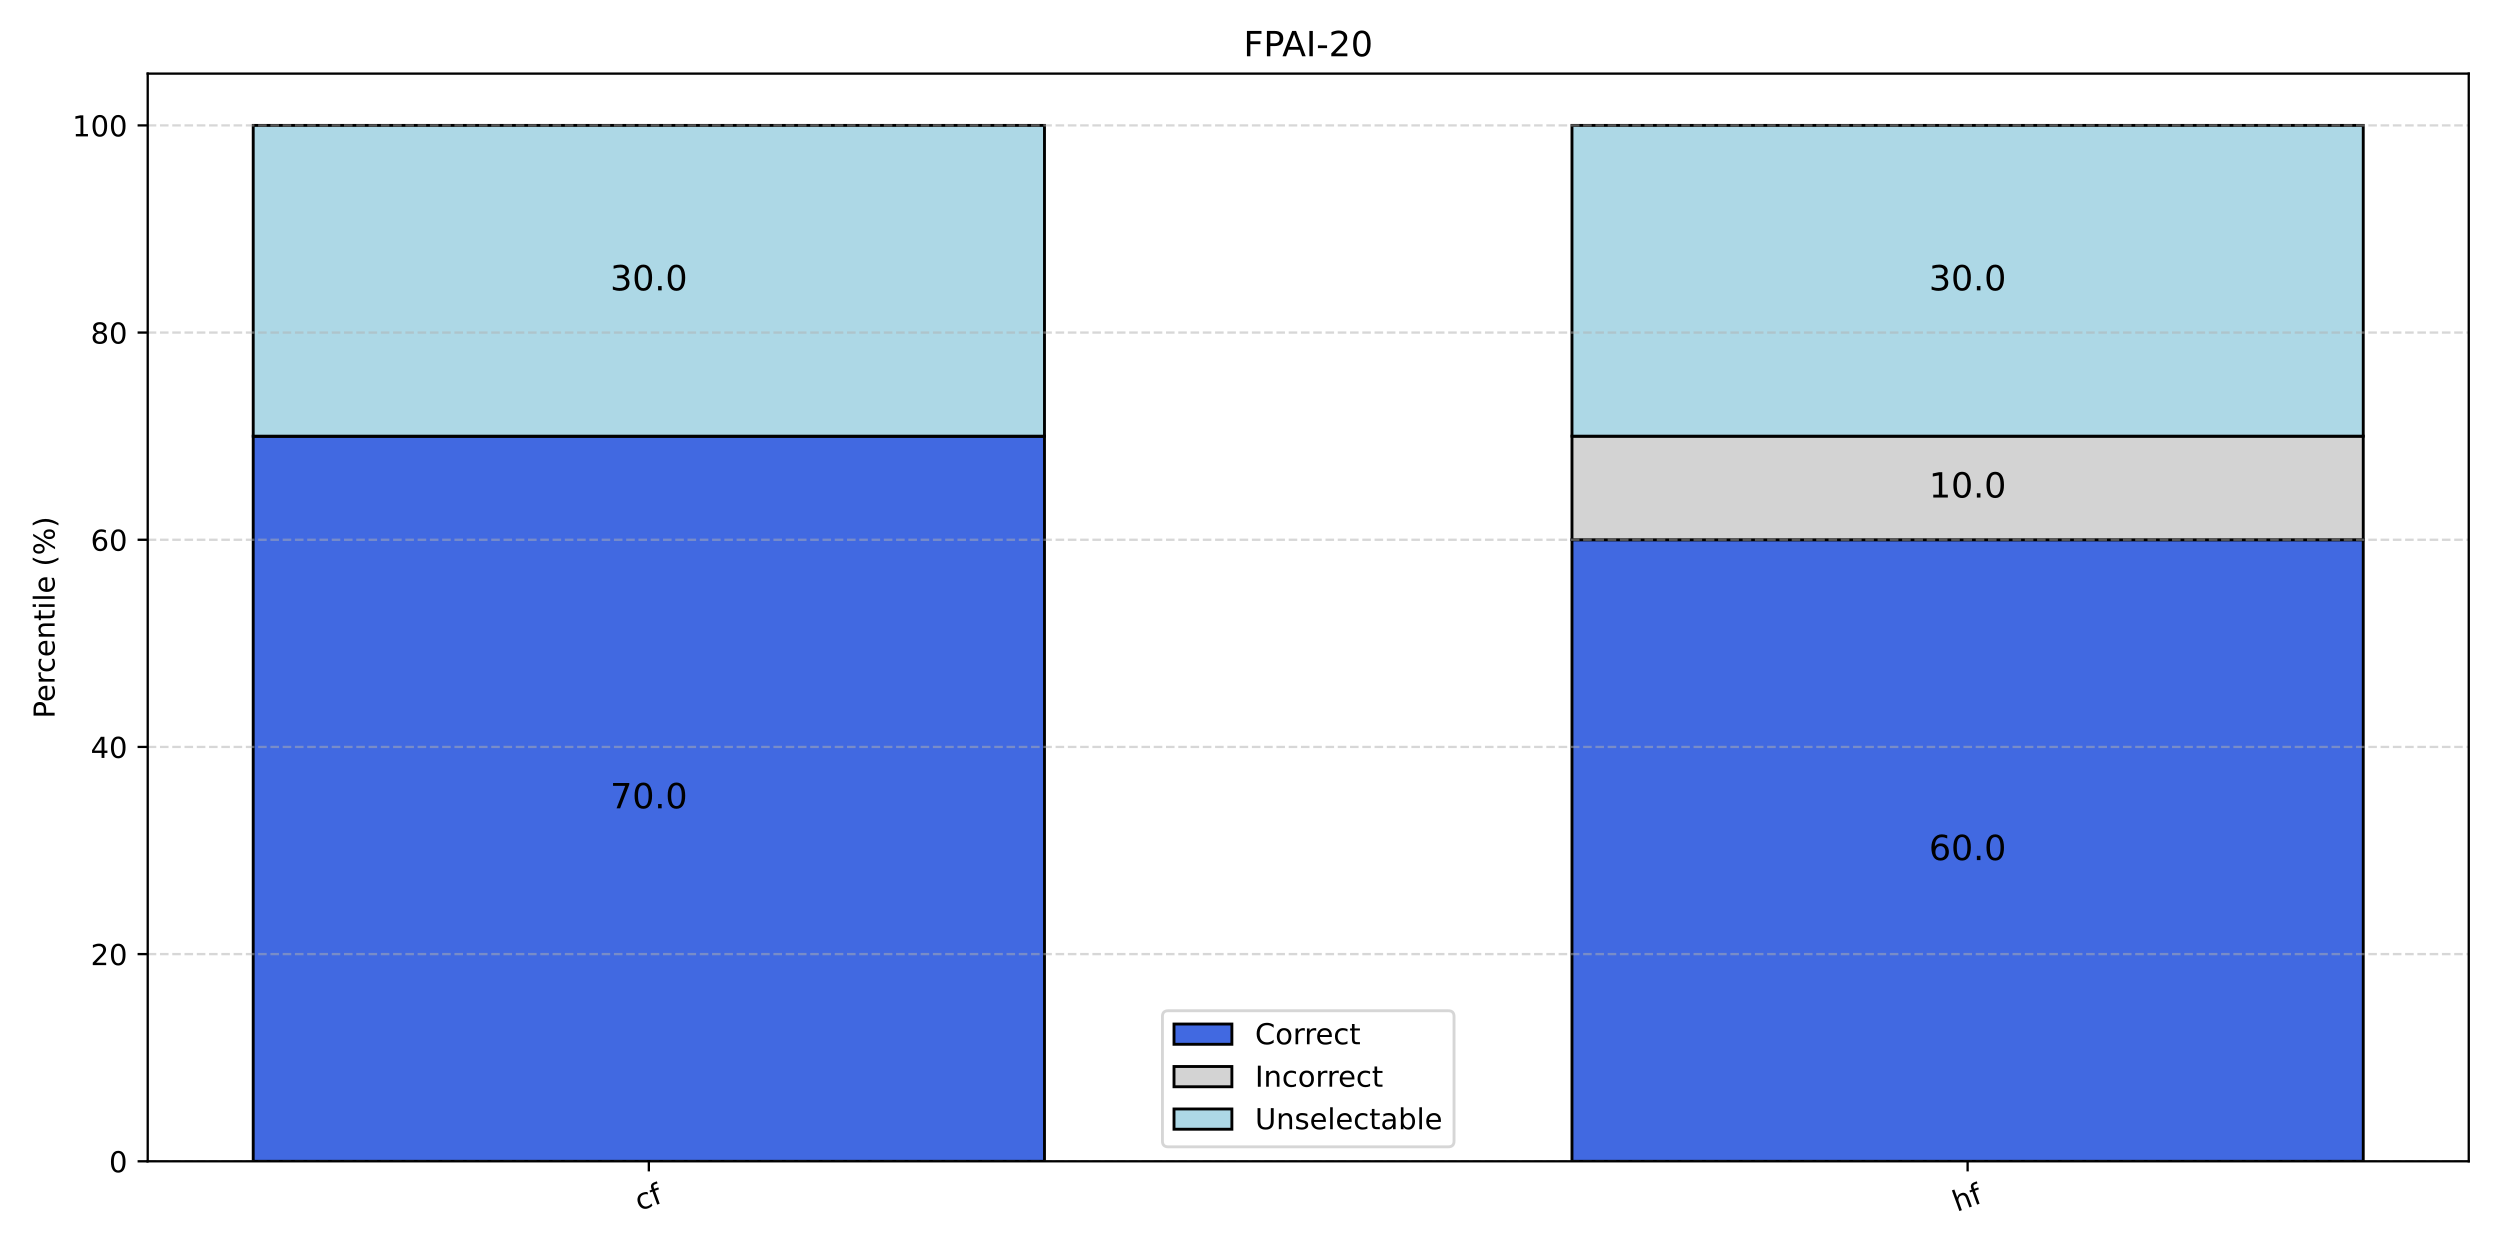
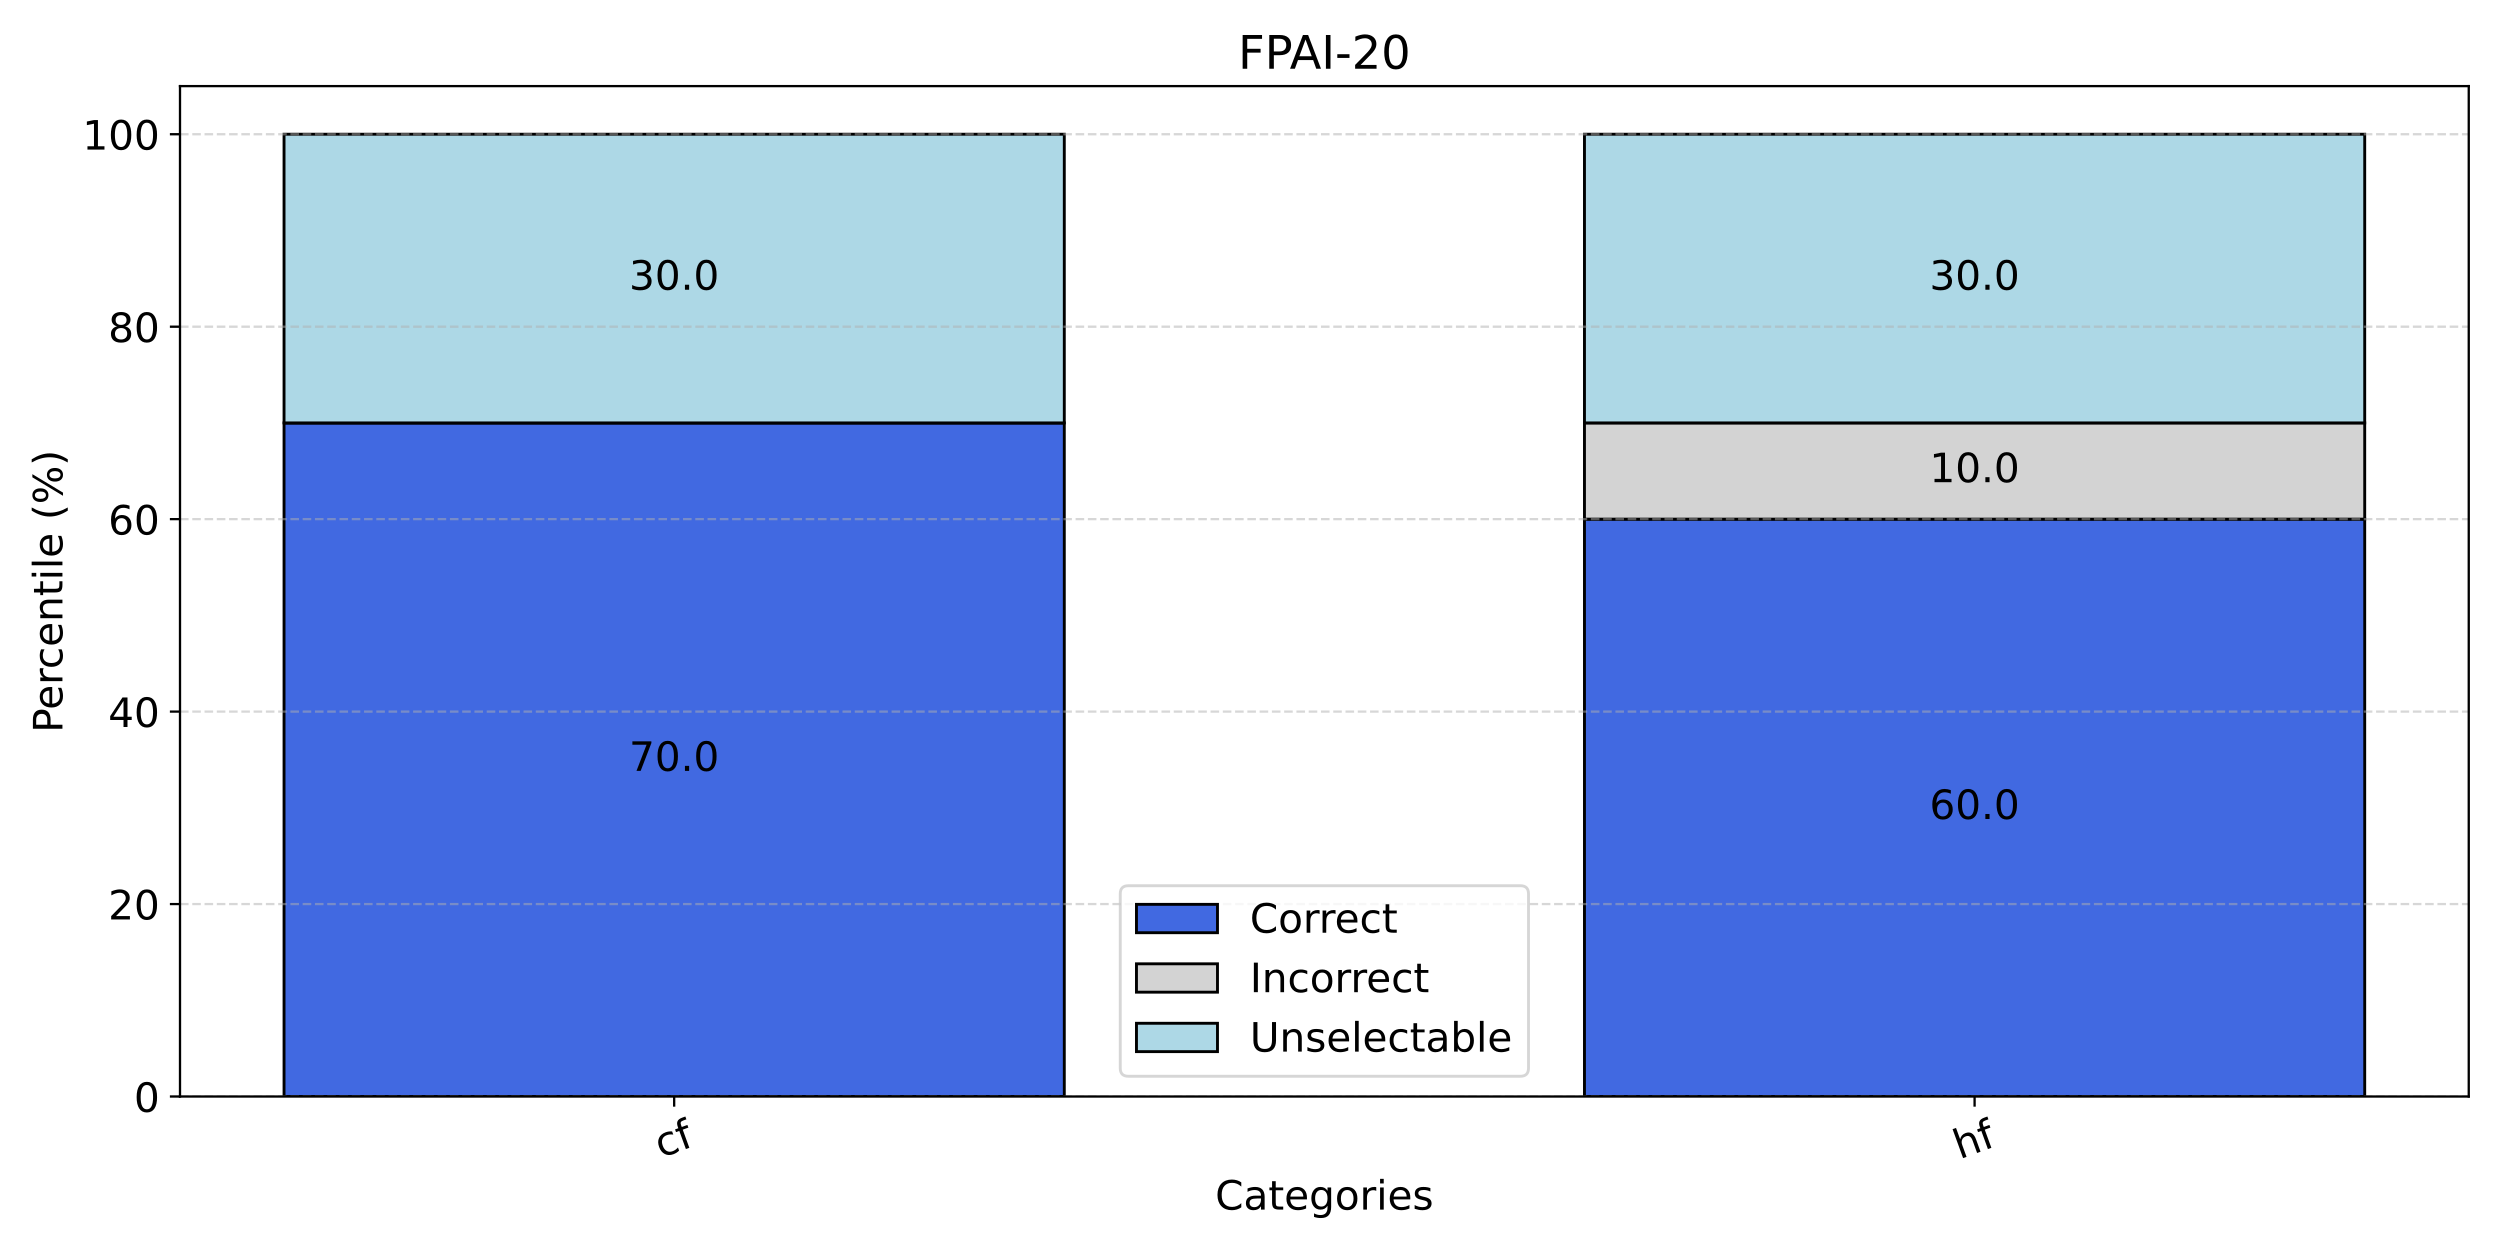
<svg xmlns="http://www.w3.org/2000/svg" xmlns:xlink="http://www.w3.org/1999/xlink" width="864pt" height="432pt" viewBox="0 0 864 432" version="1.1">
  <defs>
    <style type="text/css">*{stroke-linejoin: round; stroke-linecap: butt}</style>
  </defs>
  <g id="figure_1">
    <g id="patch_1">
      <path d="M 0 432  L 864 432  L 864 0  L 0 0  z " style="fill: #ffffff" />
    </g>
    <g id="axes_1">
      <g id="patch_2">
-         <path d="M 51.05 401.342  L 853.2 401.342  L 853.2 25.44  L 51.05 25.44  z " style="fill: #ffffff" />
+         <path d="M 62.21 378.955  L 853.2 378.955  L 853.2 29.76  L 62.21 29.76  z " style="fill: #ffffff" />
      </g>
      <g id="patch_3">
-         <path d="M 87.511 401.342  L 360.972 401.342  L 360.972 150.741  L 87.511 150.741  z " clip-path="url(#pf7f75f8220)" style="fill: #4169e1; stroke: #000000; stroke-linejoin: miter" />
+         <path d="M 98.164 378.955  L 367.82 378.955  L 367.82 146.158  L 98.164 146.158  z " clip-path="url(#p9f63728a60)" style="fill: #4169e1; stroke: #000000; stroke-linejoin: miter" />
      </g>
      <g id="patch_4">
-         <path d="M 543.278 401.342  L 816.739 401.342  L 816.739 186.541  L 543.278 186.541  z " clip-path="url(#pf7f75f8220)" style="fill: #4169e1; stroke: #000000; stroke-linejoin: miter" />
+         <path d="M 547.59 378.955  L 817.246 378.955  L 817.246 179.415  L 547.59 179.415  z " clip-path="url(#p9f63728a60)" style="fill: #4169e1; stroke: #000000; stroke-linejoin: miter" />
      </g>
      <g id="patch_5">
-         <path d="M 87.511 150.741  L 360.972 150.741  L 360.972 150.741  L 87.511 150.741  z " clip-path="url(#pf7f75f8220)" style="fill: #d3d3d3; stroke: #000000; stroke-linejoin: miter" />
+         <path d="M 98.164 146.158  L 367.82 146.158  L 367.82 146.158  L 98.164 146.158  z " clip-path="url(#p9f63728a60)" style="fill: #d3d3d3; stroke: #000000; stroke-linejoin: miter" />
      </g>
      <g id="patch_6">
-         <path d="M 543.278 186.541  L 816.739 186.541  L 816.739 150.741  L 543.278 150.741  z " clip-path="url(#pf7f75f8220)" style="fill: #d3d3d3; stroke: #000000; stroke-linejoin: miter" />
+         <path d="M 547.59 179.415  L 817.246 179.415  L 817.246 146.158  L 547.59 146.158  z " clip-path="url(#p9f63728a60)" style="fill: #d3d3d3; stroke: #000000; stroke-linejoin: miter" />
      </g>
      <g id="patch_7">
-         <path d="M 87.511 150.741  L 360.972 150.741  L 360.972 43.34  L 87.511 43.34  z " clip-path="url(#pf7f75f8220)" style="fill: #add8e6; stroke: #000000; stroke-linejoin: miter" />
+         <path d="M 98.164 146.158  L 367.82 146.158  L 367.82 46.388  L 98.164 46.388  z " clip-path="url(#p9f63728a60)" style="fill: #add8e6; stroke: #000000; stroke-linejoin: miter" />
      </g>
      <g id="patch_8">
-         <path d="M 543.278 150.741  L 816.739 150.741  L 816.739 43.34  L 543.278 43.34  z " clip-path="url(#pf7f75f8220)" style="fill: #add8e6; stroke: #000000; stroke-linejoin: miter" />
+         <path d="M 547.59 146.158  L 817.246 146.158  L 817.246 46.388  L 547.59 46.388  z " clip-path="url(#p9f63728a60)" style="fill: #add8e6; stroke: #000000; stroke-linejoin: miter" />
      </g>
      <g id="matplotlib.axis_1">
        <g id="xtick_1">
          <g id="line2d_1">
            <defs>
-               <path id="m6e8bbde193" d="M 0 0  L 0 3.5  " style="stroke: #000000; stroke-width: 0.8" />
-             </defs>
-             <g>
-               <use xlink:href="#m6e8bbde193" x="224.241" y="401.342" style="stroke: #000000; stroke-width: 0.8" />
+               <path id="m1f987c5217" d="M 0 0  L 0 3.5  " style="stroke: #000000; stroke-width: 0.8" />
+             </defs>
+             <g>
+               <use xlink:href="#m1f987c5217" x="232.992" y="378.955" style="stroke: #000000; stroke-width: 0.8" />
            </g>
          </g>
          <g id="text_1">
-             <g transform="translate(220.9478 418.5667) rotate(-20) scale(0.1 -0.1)">
+             <g transform="translate(228.3808 400.2701) rotate(-20) scale(0.14 -0.14)">
              <defs>
                <path id="DejaVuSans-63" d="M 3122 3366  L 3122 2828  Q 2878 2963 2633 3030  Q 2388 3097 2138 3097  Q 1578 3097 1268 2742  Q 959 2388 959 1747  Q 959 1106 1268 751  Q 1578 397 2138 397  Q 2388 397 2633 464  Q 2878 531 3122 666  L 3122 134  Q 2881 22 2623 -34  Q 2366 -91 2075 -91  Q 1284 -91 818 406  Q 353 903 353 1747  Q 353 2603 823 3093  Q 1294 3584 2113 3584  Q 2378 3584 2631 3529  Q 2884 3475 3122 3366  z " transform="scale(0.015625)" />
                <path id="DejaVuSans-66" d="M 2375 4863  L 2375 4384  L 1825 4384  Q 1516 4384 1395 4259  Q 1275 4134 1275 3809  L 1275 3500  L 2222 3500  L 2222 3053  L 1275 3053  L 1275 0  L 697 0  L 697 3053  L 147 3053  L 147 3500  L 697 3500  L 697 3744  Q 697 4328 969 4595  Q 1241 4863 1831 4863  L 2375 4863  z " transform="scale(0.015625)" />
              </defs>
              <use xlink:href="#DejaVuSans-63" />
              <use xlink:href="#DejaVuSans-66" transform="translate(54.98047 0)" />
            </g>
          </g>
        </g>
        <g id="xtick_2">
          <g id="line2d_2">
            <g>
-               <use xlink:href="#m6e8bbde193" x="680.009" y="401.342" style="stroke: #000000; stroke-width: 0.8" />
+               <use xlink:href="#m1f987c5217" x="682.418" y="378.955" style="stroke: #000000; stroke-width: 0.8" />
            </g>
          </g>
          <g id="text_2">
-             <g transform="translate(676.3206 418.8537) rotate(-20) scale(0.1 -0.1)">
+             <g transform="translate(677.255 400.6719) rotate(-20) scale(0.14 -0.14)">
              <defs>
                <path id="DejaVuSans-68" d="M 3513 2113  L 3513 0  L 2938 0  L 2938 2094  Q 2938 2591 2744 2837  Q 2550 3084 2163 3084  Q 1697 3084 1428 2787  Q 1159 2491 1159 1978  L 1159 0  L 581 0  L 581 4863  L 1159 4863  L 1159 2956  Q 1366 3272 1645 3428  Q 1925 3584 2291 3584  Q 2894 3584 3203 3211  Q 3513 2838 3513 2113  z " transform="scale(0.015625)" />
              </defs>
              <use xlink:href="#DejaVuSans-68" />
              <use xlink:href="#DejaVuSans-66" transform="translate(63.37891 0)" />
            </g>
+           </g>
+         </g>
+         <g id="text_3">
+           <g transform="translate(419.9728 418.0456) scale(0.14 -0.14)">
+             <defs>
+               <path id="DejaVuSans-43" d="M 4122 4306  L 4122 3641  Q 3803 3938 3442 4084  Q 3081 4231 2675 4231  Q 1875 4231 1450 3742  Q 1025 3253 1025 2328  Q 1025 1406 1450 917  Q 1875 428 2675 428  Q 3081 428 3442 575  Q 3803 722 4122 1019  L 4122 359  Q 3791 134 3420 21  Q 3050 -91 2638 -91  Q 1578 -91 968 557  Q 359 1206 359 2328  Q 359 3453 968 4101  Q 1578 4750 2638 4750  Q 3056 4750 3426 4639  Q 3797 4528 4122 4306  z " transform="scale(0.015625)" />
+               <path id="DejaVuSans-61" d="M 2194 1759  Q 1497 1759 1228 1600  Q 959 1441 959 1056  Q 959 750 1161 570  Q 1363 391 1709 391  Q 2188 391 2477 730  Q 2766 1069 2766 1631  L 2766 1759  L 2194 1759  z M 3341 1997  L 3341 0  L 2766 0  L 2766 531  Q 2569 213 2275 61  Q 1981 -91 1556 -91  Q 1019 -91 701 211  Q 384 513 384 1019  Q 384 1609 779 1909  Q 1175 2209 1959 2209  L 2766 2209  L 2766 2266  Q 2766 2663 2505 2880  Q 2244 3097 1772 3097  Q 1472 3097 1187 3025  Q 903 2953 641 2809  L 641 3341  Q 956 3463 1253 3523  Q 1550 3584 1831 3584  Q 2591 3584 2966 3190  Q 3341 2797 3341 1997  z " transform="scale(0.015625)" />
+               <path id="DejaVuSans-74" d="M 1172 4494  L 1172 3500  L 2356 3500  L 2356 3053  L 1172 3053  L 1172 1153  Q 1172 725 1289 603  Q 1406 481 1766 481  L 2356 481  L 2356 0  L 1766 0  Q 1100 0 847 248  Q 594 497 594 1153  L 594 3053  L 172 3053  L 172 3500  L 594 3500  L 594 4494  L 1172 4494  z " transform="scale(0.015625)" />
+               <path id="DejaVuSans-65" d="M 3597 1894  L 3597 1613  L 953 1613  Q 991 1019 1311 708  Q 1631 397 2203 397  Q 2534 397 2845 478  Q 3156 559 3463 722  L 3463 178  Q 3153 47 2828 -22  Q 2503 -91 2169 -91  Q 1331 -91 842 396  Q 353 884 353 1716  Q 353 2575 817 3079  Q 1281 3584 2069 3584  Q 2775 3584 3186 3129  Q 3597 2675 3597 1894  z M 3022 2063  Q 3016 2534 2758 2815  Q 2500 3097 2075 3097  Q 1594 3097 1305 2825  Q 1016 2553 972 2059  L 3022 2063  z " transform="scale(0.015625)" />
+               <path id="DejaVuSans-67" d="M 2906 1791  Q 2906 2416 2648 2759  Q 2391 3103 1925 3103  Q 1463 3103 1205 2759  Q 947 2416 947 1791  Q 947 1169 1205 825  Q 1463 481 1925 481  Q 2391 481 2648 825  Q 2906 1169 2906 1791  z M 3481 434  Q 3481 -459 3084 -895  Q 2688 -1331 1869 -1331  Q 1566 -1331 1297 -1286  Q 1028 -1241 775 -1147  L 775 -588  Q 1028 -725 1275 -790  Q 1522 -856 1778 -856  Q 2344 -856 2625 -561  Q 2906 -266 2906 331  L 2906 616  Q 2728 306 2450 153  Q 2172 0 1784 0  Q 1141 0 747 490  Q 353 981 353 1791  Q 353 2603 747 3093  Q 1141 3584 1784 3584  Q 2172 3584 2450 3431  Q 2728 3278 2906 2969  L 2906 3500  L 3481 3500  L 3481 434  z " transform="scale(0.015625)" />
+               <path id="DejaVuSans-6f" d="M 1959 3097  Q 1497 3097 1228 2736  Q 959 2375 959 1747  Q 959 1119 1226 758  Q 1494 397 1959 397  Q 2419 397 2687 759  Q 2956 1122 2956 1747  Q 2956 2369 2687 2733  Q 2419 3097 1959 3097  z M 1959 3584  Q 2709 3584 3137 3096  Q 3566 2609 3566 1747  Q 3566 888 3137 398  Q 2709 -91 1959 -91  Q 1206 -91 779 398  Q 353 888 353 1747  Q 353 2609 779 3096  Q 1206 3584 1959 3584  z " transform="scale(0.015625)" />
+               <path id="DejaVuSans-72" d="M 2631 2963  Q 2534 3019 2420 3045  Q 2306 3072 2169 3072  Q 1681 3072 1420 2755  Q 1159 2438 1159 1844  L 1159 0  L 581 0  L 581 3500  L 1159 3500  L 1159 2956  Q 1341 3275 1631 3429  Q 1922 3584 2338 3584  Q 2397 3584 2469 3576  Q 2541 3569 2628 3553  L 2631 2963  z " transform="scale(0.015625)" />
+               <path id="DejaVuSans-69" d="M 603 3500  L 1178 3500  L 1178 0  L 603 0  L 603 3500  z M 603 4863  L 1178 4863  L 1178 4134  L 603 4134  L 603 4863  z " transform="scale(0.015625)" />
+               <path id="DejaVuSans-73" d="M 2834 3397  L 2834 2853  Q 2591 2978 2328 3040  Q 2066 3103 1784 3103  Q 1356 3103 1142 2972  Q 928 2841 928 2578  Q 928 2378 1081 2264  Q 1234 2150 1697 2047  L 1894 2003  Q 2506 1872 2764 1633  Q 3022 1394 3022 966  Q 3022 478 2636 193  Q 2250 -91 1575 -91  Q 1294 -91 989 -36  Q 684 19 347 128  L 347 722  Q 666 556 975 473  Q 1284 391 1588 391  Q 1994 391 2212 530  Q 2431 669 2431 922  Q 2431 1156 2273 1281  Q 2116 1406 1581 1522  L 1381 1569  Q 847 1681 609 1914  Q 372 2147 372 2553  Q 372 3047 722 3315  Q 1072 3584 1716 3584  Q 2034 3584 2315 3537  Q 2597 3491 2834 3397  z " transform="scale(0.015625)" />
+             </defs>
+             <use xlink:href="#DejaVuSans-43" />
+             <use xlink:href="#DejaVuSans-61" transform="translate(69.82422 0)" />
+             <use xlink:href="#DejaVuSans-74" transform="translate(131.1035 0)" />
+             <use xlink:href="#DejaVuSans-65" transform="translate(170.3125 0)" />
+             <use xlink:href="#DejaVuSans-67" transform="translate(231.8359 0)" />
+             <use xlink:href="#DejaVuSans-6f" transform="translate(295.3125 0)" />
+             <use xlink:href="#DejaVuSans-72" transform="translate(356.4941 0)" />
+             <use xlink:href="#DejaVuSans-69" transform="translate(397.6074 0)" />
+             <use xlink:href="#DejaVuSans-65" transform="translate(425.3906 0)" />
+             <use xlink:href="#DejaVuSans-73" transform="translate(486.9141 0)" />
          </g>
        </g>
      </g>
      <g id="matplotlib.axis_2">
        <g id="ytick_1">
          <g id="line2d_3">
-             <path d="M 51.05 401.342  L 853.2 401.342  " clip-path="url(#pf7f75f8220)" style="fill: none; stroke-dasharray: 2.96,1.28; stroke-dashoffset: 0; stroke: #b0b0b0; stroke-opacity: 0.5; stroke-width: 0.8" />
+             <path d="M 62.21 378.955  L 853.2 378.955  " clip-path="url(#p9f63728a60)" style="fill: none; stroke-dasharray: 2.96,1.28; stroke-dashoffset: 0; stroke: #b0b0b0; stroke-opacity: 0.5; stroke-width: 0.8" />
          </g>
          <g id="line2d_4">
            <defs>
-               <path id="m478aec2303" d="M 0 0  L -3.5 0  " style="stroke: #000000; stroke-width: 0.8" />
-             </defs>
-             <g>
-               <use xlink:href="#m478aec2303" x="51.05" y="401.342" style="stroke: #000000; stroke-width: 0.8" />
-             </g>
-           </g>
-           <g id="text_3">
-             <g transform="translate(37.6875 405.1411) scale(0.1 -0.1)">
+               <path id="m80079092e8" d="M 0 0  L -3.5 0  " style="stroke: #000000; stroke-width: 0.8" />
+             </defs>
+             <g>
+               <use xlink:href="#m80079092e8" x="62.21" y="378.955" style="stroke: #000000; stroke-width: 0.8" />
+             </g>
+           </g>
+           <g id="text_4">
+             <g transform="translate(46.3025 384.2743) scale(0.14 -0.14)">
              <defs>
                <path id="DejaVuSans-30" d="M 2034 4250  Q 1547 4250 1301 3770  Q 1056 3291 1056 2328  Q 1056 1369 1301 889  Q 1547 409 2034 409  Q 2525 409 2770 889  Q 3016 1369 3016 2328  Q 3016 3291 2770 3770  Q 2525 4250 2034 4250  z M 2034 4750  Q 2819 4750 3233 4129  Q 3647 3509 3647 2328  Q 3647 1150 3233 529  Q 2819 -91 2034 -91  Q 1250 -91 836 529  Q 422 1150 422 2328  Q 422 3509 836 4129  Q 1250 4750 2034 4750  z " transform="scale(0.015625)" />
              </defs>
              <use xlink:href="#DejaVuSans-30" />
            </g>
          </g>
        </g>
        <g id="ytick_2">
          <g id="line2d_5">
-             <path d="M 51.05 329.742  L 853.2 329.742  " clip-path="url(#pf7f75f8220)" style="fill: none; stroke-dasharray: 2.96,1.28; stroke-dashoffset: 0; stroke: #b0b0b0; stroke-opacity: 0.5; stroke-width: 0.8" />
+             <path d="M 62.21 312.442  L 853.2 312.442  " clip-path="url(#p9f63728a60)" style="fill: none; stroke-dasharray: 2.96,1.28; stroke-dashoffset: 0; stroke: #b0b0b0; stroke-opacity: 0.5; stroke-width: 0.8" />
          </g>
          <g id="line2d_6">
            <g>
-               <use xlink:href="#m478aec2303" x="51.05" y="329.742" style="stroke: #000000; stroke-width: 0.8" />
-             </g>
-           </g>
-           <g id="text_4">
-             <g transform="translate(31.325 333.5408) scale(0.1 -0.1)">
+               <use xlink:href="#m80079092e8" x="62.21" y="312.442" style="stroke: #000000; stroke-width: 0.8" />
+             </g>
+           </g>
+           <g id="text_5">
+             <g transform="translate(37.395 317.7609) scale(0.14 -0.14)">
              <defs>
                <path id="DejaVuSans-32" d="M 1228 531  L 3431 531  L 3431 0  L 469 0  L 469 531  Q 828 903 1448 1529  Q 2069 2156 2228 2338  Q 2531 2678 2651 2914  Q 2772 3150 2772 3378  Q 2772 3750 2511 3984  Q 2250 4219 1831 4219  Q 1534 4219 1204 4116  Q 875 4013 500 3803  L 500 4441  Q 881 4594 1212 4672  Q 1544 4750 1819 4750  Q 2544 4750 2975 4387  Q 3406 4025 3406 3419  Q 3406 3131 3298 2873  Q 3191 2616 2906 2266  Q 2828 2175 2409 1742  Q 1991 1309 1228 531  z " transform="scale(0.015625)" />
              </defs>
              <use xlink:href="#DejaVuSans-32" />
              <use xlink:href="#DejaVuSans-30" transform="translate(63.62305 0)" />
            </g>
          </g>
        </g>
        <g id="ytick_3">
          <g id="line2d_7">
-             <path d="M 51.05 258.141  L 853.2 258.141  " clip-path="url(#pf7f75f8220)" style="fill: none; stroke-dasharray: 2.96,1.28; stroke-dashoffset: 0; stroke: #b0b0b0; stroke-opacity: 0.5; stroke-width: 0.8" />
+             <path d="M 62.21 245.929  L 853.2 245.929  " clip-path="url(#p9f63728a60)" style="fill: none; stroke-dasharray: 2.96,1.28; stroke-dashoffset: 0; stroke: #b0b0b0; stroke-opacity: 0.5; stroke-width: 0.8" />
          </g>
          <g id="line2d_8">
            <g>
-               <use xlink:href="#m478aec2303" x="51.05" y="258.141" style="stroke: #000000; stroke-width: 0.8" />
-             </g>
-           </g>
-           <g id="text_5">
-             <g transform="translate(31.325 261.9404) scale(0.1 -0.1)">
+               <use xlink:href="#m80079092e8" x="62.21" y="245.929" style="stroke: #000000; stroke-width: 0.8" />
+             </g>
+           </g>
+           <g id="text_6">
+             <g transform="translate(37.395 251.2475) scale(0.14 -0.14)">
              <defs>
                <path id="DejaVuSans-34" d="M 2419 4116  L 825 1625  L 2419 1625  L 2419 4116  z M 2253 4666  L 3047 4666  L 3047 1625  L 3713 1625  L 3713 1100  L 3047 1100  L 3047 0  L 2419 0  L 2419 1100  L 313 1100  L 313 1709  L 2253 4666  z " transform="scale(0.015625)" />
              </defs>
              <use xlink:href="#DejaVuSans-34" />
              <use xlink:href="#DejaVuSans-30" transform="translate(63.62305 0)" />
            </g>
          </g>
        </g>
        <g id="ytick_4">
          <g id="line2d_9">
-             <path d="M 51.05 186.541  L 853.2 186.541  " clip-path="url(#pf7f75f8220)" style="fill: none; stroke-dasharray: 2.96,1.28; stroke-dashoffset: 0; stroke: #b0b0b0; stroke-opacity: 0.5; stroke-width: 0.8" />
+             <path d="M 62.21 179.415  L 853.2 179.415  " clip-path="url(#p9f63728a60)" style="fill: none; stroke-dasharray: 2.96,1.28; stroke-dashoffset: 0; stroke: #b0b0b0; stroke-opacity: 0.5; stroke-width: 0.8" />
          </g>
          <g id="line2d_10">
            <g>
-               <use xlink:href="#m478aec2303" x="51.05" y="186.541" style="stroke: #000000; stroke-width: 0.8" />
-             </g>
-           </g>
-           <g id="text_6">
-             <g transform="translate(31.325 190.34) scale(0.1 -0.1)">
+               <use xlink:href="#m80079092e8" x="62.21" y="179.415" style="stroke: #000000; stroke-width: 0.8" />
+             </g>
+           </g>
+           <g id="text_7">
+             <g transform="translate(37.395 184.7341) scale(0.14 -0.14)">
              <defs>
                <path id="DejaVuSans-36" d="M 2113 2584  Q 1688 2584 1439 2293  Q 1191 2003 1191 1497  Q 1191 994 1439 701  Q 1688 409 2113 409  Q 2538 409 2786 701  Q 3034 994 3034 1497  Q 3034 2003 2786 2293  Q 2538 2584 2113 2584  z M 3366 4563  L 3366 3988  Q 3128 4100 2886 4159  Q 2644 4219 2406 4219  Q 1781 4219 1451 3797  Q 1122 3375 1075 2522  Q 1259 2794 1537 2939  Q 1816 3084 2150 3084  Q 2853 3084 3261 2657  Q 3669 2231 3669 1497  Q 3669 778 3244 343  Q 2819 -91 2113 -91  Q 1303 -91 875 529  Q 447 1150 447 2328  Q 447 3434 972 4092  Q 1497 4750 2381 4750  Q 2619 4750 2861 4703  Q 3103 4656 3366 4563  z " transform="scale(0.015625)" />
              </defs>
              <use xlink:href="#DejaVuSans-36" />
              <use xlink:href="#DejaVuSans-30" transform="translate(63.62305 0)" />
            </g>
          </g>
        </g>
        <g id="ytick_5">
          <g id="line2d_11">
-             <path d="M 51.05 114.94  L 853.2 114.94  " clip-path="url(#pf7f75f8220)" style="fill: none; stroke-dasharray: 2.96,1.28; stroke-dashoffset: 0; stroke: #b0b0b0; stroke-opacity: 0.5; stroke-width: 0.8" />
+             <path d="M 62.21 112.902  L 853.2 112.902  " clip-path="url(#p9f63728a60)" style="fill: none; stroke-dasharray: 2.96,1.28; stroke-dashoffset: 0; stroke: #b0b0b0; stroke-opacity: 0.5; stroke-width: 0.8" />
          </g>
          <g id="line2d_12">
            <g>
-               <use xlink:href="#m478aec2303" x="51.05" y="114.94" style="stroke: #000000; stroke-width: 0.8" />
-             </g>
-           </g>
-           <g id="text_7">
-             <g transform="translate(31.325 118.7397) scale(0.1 -0.1)">
+               <use xlink:href="#m80079092e8" x="62.21" y="112.902" style="stroke: #000000; stroke-width: 0.8" />
+             </g>
+           </g>
+           <g id="text_8">
+             <g transform="translate(37.395 118.2207) scale(0.14 -0.14)">
              <defs>
                <path id="DejaVuSans-38" d="M 2034 2216  Q 1584 2216 1326 1975  Q 1069 1734 1069 1313  Q 1069 891 1326 650  Q 1584 409 2034 409  Q 2484 409 2743 651  Q 3003 894 3003 1313  Q 3003 1734 2745 1975  Q 2488 2216 2034 2216  z M 1403 2484  Q 997 2584 770 2862  Q 544 3141 544 3541  Q 544 4100 942 4425  Q 1341 4750 2034 4750  Q 2731 4750 3128 4425  Q 3525 4100 3525 3541  Q 3525 3141 3298 2862  Q 3072 2584 2669 2484  Q 3125 2378 3379 2068  Q 3634 1759 3634 1313  Q 3634 634 3220 271  Q 2806 -91 2034 -91  Q 1263 -91 848 271  Q 434 634 434 1313  Q 434 1759 690 2068  Q 947 2378 1403 2484  z M 1172 3481  Q 1172 3119 1398 2916  Q 1625 2713 2034 2713  Q 2441 2713 2670 2916  Q 2900 3119 2900 3481  Q 2900 3844 2670 4047  Q 2441 4250 2034 4250  Q 1625 4250 1398 4047  Q 1172 3844 1172 3481  z " transform="scale(0.015625)" />
              </defs>
              <use xlink:href="#DejaVuSans-38" />
              <use xlink:href="#DejaVuSans-30" transform="translate(63.62305 0)" />
            </g>
          </g>
        </g>
        <g id="ytick_6">
          <g id="line2d_13">
-             <path d="M 51.05 43.34  L 853.2 43.34  " clip-path="url(#pf7f75f8220)" style="fill: none; stroke-dasharray: 2.96,1.28; stroke-dashoffset: 0; stroke: #b0b0b0; stroke-opacity: 0.5; stroke-width: 0.8" />
+             <path d="M 62.21 46.388  L 853.2 46.388  " clip-path="url(#p9f63728a60)" style="fill: none; stroke-dasharray: 2.96,1.28; stroke-dashoffset: 0; stroke: #b0b0b0; stroke-opacity: 0.5; stroke-width: 0.8" />
          </g>
          <g id="line2d_14">
            <g>
-               <use xlink:href="#m478aec2303" x="51.05" y="43.34" style="stroke: #000000; stroke-width: 0.8" />
-             </g>
-           </g>
-           <g id="text_8">
-             <g transform="translate(24.9625 47.13931) scale(0.1 -0.1)">
+               <use xlink:href="#m80079092e8" x="62.21" y="46.388" style="stroke: #000000; stroke-width: 0.8" />
+             </g>
+           </g>
+           <g id="text_9">
+             <g transform="translate(28.4875 51.70726) scale(0.14 -0.14)">
              <defs>
                <path id="DejaVuSans-31" d="M 794 531  L 1825 531  L 1825 4091  L 703 3866  L 703 4441  L 1819 4666  L 2450 4666  L 2450 531  L 3481 531  L 3481 0  L 794 0  L 794 531  z " transform="scale(0.015625)" />
              </defs>
              <use xlink:href="#DejaVuSans-31" />
              <use xlink:href="#DejaVuSans-30" transform="translate(63.62305 0)" />
              <use xlink:href="#DejaVuSans-30" transform="translate(127.2461 0)" />
            </g>
          </g>
        </g>
-         <g id="text_9">
-           <g transform="translate(18.88281 248.2949) rotate(-90) scale(0.1 -0.1)">
+         <g id="text_10">
+           <g transform="translate(21.57594 253.2232) rotate(-90) scale(0.14 -0.14)">
            <defs>
              <path id="DejaVuSans-50" d="M 1259 4147  L 1259 2394  L 2053 2394  Q 2494 2394 2734 2622  Q 2975 2850 2975 3272  Q 2975 3691 2734 3919  Q 2494 4147 2053 4147  L 1259 4147  z M 628 4666  L 2053 4666  Q 2838 4666 3239 4311  Q 3641 3956 3641 3272  Q 3641 2581 3239 2228  Q 2838 1875 2053 1875  L 1259 1875  L 1259 0  L 628 0  L 628 4666  z " transform="scale(0.015625)" />
-               <path id="DejaVuSans-65" d="M 3597 1894  L 3597 1613  L 953 1613  Q 991 1019 1311 708  Q 1631 397 2203 397  Q 2534 397 2845 478  Q 3156 559 3463 722  L 3463 178  Q 3153 47 2828 -22  Q 2503 -91 2169 -91  Q 1331 -91 842 396  Q 353 884 353 1716  Q 353 2575 817 3079  Q 1281 3584 2069 3584  Q 2775 3584 3186 3129  Q 3597 2675 3597 1894  z M 3022 2063  Q 3016 2534 2758 2815  Q 2500 3097 2075 3097  Q 1594 3097 1305 2825  Q 1016 2553 972 2059  L 3022 2063  z " transform="scale(0.015625)" />
-               <path id="DejaVuSans-72" d="M 2631 2963  Q 2534 3019 2420 3045  Q 2306 3072 2169 3072  Q 1681 3072 1420 2755  Q 1159 2438 1159 1844  L 1159 0  L 581 0  L 581 3500  L 1159 3500  L 1159 2956  Q 1341 3275 1631 3429  Q 1922 3584 2338 3584  Q 2397 3584 2469 3576  Q 2541 3569 2628 3553  L 2631 2963  z " transform="scale(0.015625)" />
              <path id="DejaVuSans-6e" d="M 3513 2113  L 3513 0  L 2938 0  L 2938 2094  Q 2938 2591 2744 2837  Q 2550 3084 2163 3084  Q 1697 3084 1428 2787  Q 1159 2491 1159 1978  L 1159 0  L 581 0  L 581 3500  L 1159 3500  L 1159 2956  Q 1366 3272 1645 3428  Q 1925 3584 2291 3584  Q 2894 3584 3203 3211  Q 3513 2838 3513 2113  z " transform="scale(0.015625)" />
-               <path id="DejaVuSans-74" d="M 1172 4494  L 1172 3500  L 2356 3500  L 2356 3053  L 1172 3053  L 1172 1153  Q 1172 725 1289 603  Q 1406 481 1766 481  L 2356 481  L 2356 0  L 1766 0  Q 1100 0 847 248  Q 594 497 594 1153  L 594 3053  L 172 3053  L 172 3500  L 594 3500  L 594 4494  L 1172 4494  z " transform="scale(0.015625)" />
-               <path id="DejaVuSans-69" d="M 603 3500  L 1178 3500  L 1178 0  L 603 0  L 603 3500  z M 603 4863  L 1178 4863  L 1178 4134  L 603 4134  L 603 4863  z " transform="scale(0.015625)" />
              <path id="DejaVuSans-6c" d="M 603 4863  L 1178 4863  L 1178 0  L 603 0  L 603 4863  z " transform="scale(0.015625)" />
              <path id="DejaVuSans-20" transform="scale(0.015625)" />
              <path id="DejaVuSans-28" d="M 1984 4856  Q 1566 4138 1362 3434  Q 1159 2731 1159 2009  Q 1159 1288 1364 580  Q 1569 -128 1984 -844  L 1484 -844  Q 1016 -109 783 600  Q 550 1309 550 2009  Q 550 2706 781 3412  Q 1013 4119 1484 4856  L 1984 4856  z " transform="scale(0.015625)" />
              <path id="DejaVuSans-25" d="M 4653 2053  Q 4381 2053 4226 1822  Q 4072 1591 4072 1178  Q 4072 772 4226 539  Q 4381 306 4653 306  Q 4919 306 5073 539  Q 5228 772 5228 1178  Q 5228 1588 5073 1820  Q 4919 2053 4653 2053  z M 4653 2450  Q 5147 2450 5437 2106  Q 5728 1763 5728 1178  Q 5728 594 5436 251  Q 5144 -91 4653 -91  Q 4153 -91 3862 251  Q 3572 594 3572 1178  Q 3572 1766 3864 2108  Q 4156 2450 4653 2450  z M 1428 4353  Q 1159 4353 1004 4120  Q 850 3888 850 3481  Q 850 3069 1003 2837  Q 1156 2606 1428 2606  Q 1700 2606 1854 2837  Q 2009 3069 2009 3481  Q 2009 3884 1853 4118  Q 1697 4353 1428 4353  z M 4250 4750  L 4750 4750  L 1831 -91  L 1331 -91  L 4250 4750  z M 1428 4750  Q 1922 4750 2215 4408  Q 2509 4066 2509 3481  Q 2509 2891 2217 2550  Q 1925 2209 1428 2209  Q 931 2209 642 2551  Q 353 2894 353 3481  Q 353 4063 643 4406  Q 934 4750 1428 4750  z " transform="scale(0.015625)" />
              <path id="DejaVuSans-29" d="M 513 4856  L 1013 4856  Q 1481 4119 1714 3412  Q 1947 2706 1947 2009  Q 1947 1309 1714 600  Q 1481 -109 1013 -844  L 513 -844  Q 928 -128 1133 580  Q 1338 1288 1338 2009  Q 1338 2731 1133 3434  Q 928 4138 513 4856  z " transform="scale(0.015625)" />
            </defs>
            <use xlink:href="#DejaVuSans-50" />
            <use xlink:href="#DejaVuSans-65" transform="translate(56.67773 0)" />
            <use xlink:href="#DejaVuSans-72" transform="translate(118.2012 0)" />
            <use xlink:href="#DejaVuSans-63" transform="translate(157.0645 0)" />
            <use xlink:href="#DejaVuSans-65" transform="translate(212.0449 0)" />
            <use xlink:href="#DejaVuSans-6e" transform="translate(273.5684 0)" />
            <use xlink:href="#DejaVuSans-74" transform="translate(336.9473 0)" />
            <use xlink:href="#DejaVuSans-69" transform="translate(376.1562 0)" />
            <use xlink:href="#DejaVuSans-6c" transform="translate(403.9395 0)" />
            <use xlink:href="#DejaVuSans-65" transform="translate(431.7227 0)" />
            <use xlink:href="#DejaVuSans-20" transform="translate(493.2461 0)" />
            <use xlink:href="#DejaVuSans-28" transform="translate(525.0332 0)" />
            <use xlink:href="#DejaVuSans-25" transform="translate(564.0469 0)" />
            <use xlink:href="#DejaVuSans-29" transform="translate(659.0664 0)" />
          </g>
        </g>
      </g>
      <g id="patch_9">
-         <path d="M 51.05 401.342  L 51.05 25.44  " style="fill: none; stroke: #000000; stroke-width: 0.8; stroke-linejoin: miter; stroke-linecap: square" />
+         <path d="M 62.21 378.955  L 62.21 29.76  " style="fill: none; stroke: #000000; stroke-width: 0.8; stroke-linejoin: miter; stroke-linecap: square" />
      </g>
      <g id="patch_10">
-         <path d="M 853.2 401.342  L 853.2 25.44  " style="fill: none; stroke: #000000; stroke-width: 0.8; stroke-linejoin: miter; stroke-linecap: square" />
+         <path d="M 853.2 378.955  L 853.2 29.76  " style="fill: none; stroke: #000000; stroke-width: 0.8; stroke-linejoin: miter; stroke-linecap: square" />
      </g>
      <g id="patch_11">
-         <path d="M 51.05 401.342  L 853.2 401.342  " style="fill: none; stroke: #000000; stroke-width: 0.8; stroke-linejoin: miter; stroke-linecap: square" />
+         <path d="M 62.21 378.955  L 853.2 378.955  " style="fill: none; stroke: #000000; stroke-width: 0.8; stroke-linejoin: miter; stroke-linecap: square" />
      </g>
      <g id="patch_12">
-         <path d="M 51.05 25.44  L 853.2 25.44  " style="fill: none; stroke: #000000; stroke-width: 0.8; stroke-linejoin: miter; stroke-linecap: square" />
-       </g>
-       <g id="text_10">
-         <g transform="translate(210.8821 279.3525) scale(0.12 -0.12)">
+         <path d="M 62.21 29.76  L 853.2 29.76  " style="fill: none; stroke: #000000; stroke-width: 0.8; stroke-linejoin: miter; stroke-linecap: square" />
+       </g>
+       <g id="text_11">
+         <g transform="translate(217.406 266.4201) scale(0.14 -0.14)">
          <defs>
            <path id="DejaVuSans-37" d="M 525 4666  L 3525 4666  L 3525 4397  L 1831 0  L 1172 0  L 2766 4134  L 525 4134  L 525 4666  z " transform="scale(0.015625)" />
            <path id="DejaVuSans-2e" d="M 684 794  L 1344 794  L 1344 0  L 684 0  L 684 794  z " transform="scale(0.015625)" />
          </defs>
          <use xlink:href="#DejaVuSans-37" />
          <use xlink:href="#DejaVuSans-30" transform="translate(63.62305 0)" />
          <use xlink:href="#DejaVuSans-2e" transform="translate(127.2461 0)" />
          <use xlink:href="#DejaVuSans-30" transform="translate(159.0332 0)" />
        </g>
      </g>
-       <g id="text_11">
-         <g transform="translate(666.6491 297.2526) scale(0.12 -0.12)">
+       <g id="text_12">
+         <g transform="translate(666.8321 283.0484) scale(0.14 -0.14)">
          <use xlink:href="#DejaVuSans-36" />
          <use xlink:href="#DejaVuSans-30" transform="translate(63.62305 0)" />
          <use xlink:href="#DejaVuSans-2e" transform="translate(127.2461 0)" />
          <use xlink:href="#DejaVuSans-30" transform="translate(159.0332 0)" />
        </g>
      </g>
-       <g id="text_12">
-         <g transform="translate(666.6491 171.952) scale(0.12 -0.12)">
+       <g id="text_13">
+         <g transform="translate(666.8321 166.6499) scale(0.14 -0.14)">
          <use xlink:href="#DejaVuSans-31" />
          <use xlink:href="#DejaVuSans-30" transform="translate(63.62305 0)" />
          <use xlink:href="#DejaVuSans-2e" transform="translate(127.2461 0)" />
          <use xlink:href="#DejaVuSans-30" transform="translate(159.0332 0)" />
        </g>
      </g>
-       <g id="text_13">
-         <g transform="translate(210.8821 100.3516) scale(0.12 -0.12)">
+       <g id="text_14">
+         <g transform="translate(217.406 100.1365) scale(0.14 -0.14)">
          <defs>
            <path id="DejaVuSans-33" d="M 2597 2516  Q 3050 2419 3304 2112  Q 3559 1806 3559 1356  Q 3559 666 3084 287  Q 2609 -91 1734 -91  Q 1441 -91 1130 -33  Q 819 25 488 141  L 488 750  Q 750 597 1062 519  Q 1375 441 1716 441  Q 2309 441 2620 675  Q 2931 909 2931 1356  Q 2931 1769 2642 2001  Q 2353 2234 1838 2234  L 1294 2234  L 1294 2753  L 1863 2753  Q 2328 2753 2575 2939  Q 2822 3125 2822 3475  Q 2822 3834 2567 4026  Q 2313 4219 1838 4219  Q 1578 4219 1281 4162  Q 984 4106 628 3988  L 628 4550  Q 988 4650 1302 4700  Q 1616 4750 1894 4750  Q 2613 4750 3031 4423  Q 3450 4097 3450 3541  Q 3450 3153 3228 2886  Q 3006 2619 2597 2516  z " transform="scale(0.015625)" />
          </defs>
          <use xlink:href="#DejaVuSans-33" />
          <use xlink:href="#DejaVuSans-30" transform="translate(63.62305 0)" />
          <use xlink:href="#DejaVuSans-2e" transform="translate(127.2461 0)" />
          <use xlink:href="#DejaVuSans-30" transform="translate(159.0332 0)" />
        </g>
      </g>
-       <g id="text_14">
-         <g transform="translate(666.6491 100.3516) scale(0.12 -0.12)">
+       <g id="text_15">
+         <g transform="translate(666.8321 100.1365) scale(0.14 -0.14)">
          <use xlink:href="#DejaVuSans-33" />
          <use xlink:href="#DejaVuSans-30" transform="translate(63.62305 0)" />
          <use xlink:href="#DejaVuSans-2e" transform="translate(127.2461 0)" />
          <use xlink:href="#DejaVuSans-30" transform="translate(159.0332 0)" />
        </g>
      </g>
-       <g id="text_15">
-         <g transform="translate(429.7647 19.44) scale(0.12 -0.12)">
+       <g id="text_16">
+         <g transform="translate(427.8913 23.76) scale(0.16 -0.16)">
          <defs>
            <path id="DejaVuSans-46" d="M 628 4666  L 3309 4666  L 3309 4134  L 1259 4134  L 1259 2759  L 3109 2759  L 3109 2228  L 1259 2228  L 1259 0  L 628 0  L 628 4666  z " transform="scale(0.015625)" />
            <path id="DejaVuSans-41" d="M 2188 4044  L 1331 1722  L 3047 1722  L 2188 4044  z M 1831 4666  L 2547 4666  L 4325 0  L 3669 0  L 3244 1197  L 1141 1197  L 716 0  L 50 0  L 1831 4666  z " transform="scale(0.015625)" />
            <path id="DejaVuSans-49" d="M 628 4666  L 1259 4666  L 1259 0  L 628 0  L 628 4666  z " transform="scale(0.015625)" />
            <path id="DejaVuSans-2d" d="M 313 2009  L 1997 2009  L 1997 1497  L 313 1497  L 313 2009  z " transform="scale(0.015625)" />
          </defs>
          <use xlink:href="#DejaVuSans-46" />
          <use xlink:href="#DejaVuSans-50" transform="translate(57.51953 0)" />
          <use xlink:href="#DejaVuSans-41" transform="translate(111.4473 0)" />
          <use xlink:href="#DejaVuSans-49" transform="translate(179.8555 0)" />
          <use xlink:href="#DejaVuSans-2d" transform="translate(209.3477 0)" />
          <use xlink:href="#DejaVuSans-32" transform="translate(245.4316 0)" />
          <use xlink:href="#DejaVuSans-30" transform="translate(309.0547 0)" />
        </g>
      </g>
      <g id="legend_1">
        <g id="patch_13">
-           <path d="M 403.737 396.342  L 500.513 396.342  Q 502.513 396.342 502.513 394.342  L 502.513 351.308  Q 502.513 349.308 500.513 349.308  L 403.737 349.308  Q 401.737 349.308 401.737 351.308  L 401.737 394.342  Q 401.737 396.342 403.737 396.342  z " style="fill: #ffffff; opacity: 0.8; stroke: #cccccc; stroke-linejoin: miter" />
+           <path d="M 389.961 371.955  L 525.449 371.955  Q 528.249 371.955 528.249 369.155  L 528.249 308.907  Q 528.249 306.107 525.449 306.107  L 389.961 306.107  Q 387.161 306.107 387.161 308.907  L 387.161 369.155  Q 387.161 371.955 389.961 371.955  z " style="fill: #ffffff; opacity: 0.8; stroke: #cccccc; stroke-linejoin: miter" />
        </g>
        <g id="patch_14">
-           <path d="M 405.737 360.906  L 425.737 360.906  L 425.737 353.906  L 405.737 353.906  z " style="fill: #4169e1; stroke: #000000; stroke-linejoin: miter" />
-         </g>
-         <g id="text_16">
-           <g transform="translate(433.7367 360.906) scale(0.1 -0.1)">
-             <defs>
-               <path id="DejaVuSans-43" d="M 4122 4306  L 4122 3641  Q 3803 3938 3442 4084  Q 3081 4231 2675 4231  Q 1875 4231 1450 3742  Q 1025 3253 1025 2328  Q 1025 1406 1450 917  Q 1875 428 2675 428  Q 3081 428 3442 575  Q 3803 722 4122 1019  L 4122 359  Q 3791 134 3420 21  Q 3050 -91 2638 -91  Q 1578 -91 968 557  Q 359 1206 359 2328  Q 359 3453 968 4101  Q 1578 4750 2638 4750  Q 3056 4750 3426 4639  Q 3797 4528 4122 4306  z " transform="scale(0.015625)" />
-               <path id="DejaVuSans-6f" d="M 1959 3097  Q 1497 3097 1228 2736  Q 959 2375 959 1747  Q 959 1119 1226 758  Q 1494 397 1959 397  Q 2419 397 2687 759  Q 2956 1122 2956 1747  Q 2956 2369 2687 2733  Q 2419 3097 1959 3097  z M 1959 3584  Q 2709 3584 3137 3096  Q 3566 2609 3566 1747  Q 3566 888 3137 398  Q 2709 -91 1959 -91  Q 1206 -91 779 398  Q 353 888 353 1747  Q 353 2609 779 3096  Q 1206 3584 1959 3584  z " transform="scale(0.015625)" />
-             </defs>
+           <path d="M 392.761 322.345  L 420.761 322.345  L 420.761 312.545  L 392.761 312.545  z " style="fill: #4169e1; stroke: #000000; stroke-linejoin: miter" />
+         </g>
+         <g id="text_17">
+           <g transform="translate(431.9614 322.3451) scale(0.14 -0.14)">
            <use xlink:href="#DejaVuSans-43" />
            <use xlink:href="#DejaVuSans-6f" transform="translate(69.82422 0)" />
            <use xlink:href="#DejaVuSans-72" transform="translate(131.0059 0)" />
            <use xlink:href="#DejaVuSans-72" transform="translate(170.3691 0)" />
            <use xlink:href="#DejaVuSans-65" transform="translate(209.2324 0)" />
            <use xlink:href="#DejaVuSans-63" transform="translate(270.7559 0)" />
            <use xlink:href="#DejaVuSans-74" transform="translate(325.7363 0)" />
          </g>
        </g>
        <g id="patch_15">
-           <path d="M 405.737 375.584  L 425.737 375.584  L 425.737 368.584  L 405.737 368.584  z " style="fill: #d3d3d3; stroke: #000000; stroke-linejoin: miter" />
-         </g>
-         <g id="text_17">
-           <g transform="translate(433.7367 375.5841) scale(0.1 -0.1)">
+           <path d="M 392.761 342.894  L 420.761 342.894  L 420.761 333.094  L 392.761 333.094  z " style="fill: #d3d3d3; stroke: #000000; stroke-linejoin: miter" />
+         </g>
+         <g id="text_18">
+           <g transform="translate(431.9614 342.8945) scale(0.14 -0.14)">
            <use xlink:href="#DejaVuSans-49" />
            <use xlink:href="#DejaVuSans-6e" transform="translate(29.49219 0)" />
            <use xlink:href="#DejaVuSans-63" transform="translate(92.87109 0)" />
            <use xlink:href="#DejaVuSans-6f" transform="translate(147.8516 0)" />
            <use xlink:href="#DejaVuSans-72" transform="translate(209.0332 0)" />
            <use xlink:href="#DejaVuSans-72" transform="translate(248.3965 0)" />
            <use xlink:href="#DejaVuSans-65" transform="translate(287.2598 0)" />
            <use xlink:href="#DejaVuSans-63" transform="translate(348.7832 0)" />
            <use xlink:href="#DejaVuSans-74" transform="translate(403.7637 0)" />
          </g>
        </g>
        <g id="patch_16">
-           <path d="M 405.737 390.262  L 425.737 390.262  L 425.737 383.262  L 405.737 383.262  z " style="fill: #add8e6; stroke: #000000; stroke-linejoin: miter" />
-         </g>
-         <g id="text_18">
-           <g transform="translate(433.7367 390.2622) scale(0.1 -0.1)">
+           <path d="M 392.761 363.444  L 420.761 363.444  L 420.761 353.644  L 392.761 353.644  z " style="fill: #add8e6; stroke: #000000; stroke-linejoin: miter" />
+         </g>
+         <g id="text_19">
+           <g transform="translate(431.9614 363.4438) scale(0.14 -0.14)">
            <defs>
              <path id="DejaVuSans-55" d="M 556 4666  L 1191 4666  L 1191 1831  Q 1191 1081 1462 751  Q 1734 422 2344 422  Q 2950 422 3222 751  Q 3494 1081 3494 1831  L 3494 4666  L 4128 4666  L 4128 1753  Q 4128 841 3676 375  Q 3225 -91 2344 -91  Q 1459 -91 1007 375  Q 556 841 556 1753  L 556 4666  z " transform="scale(0.015625)" />
-               <path id="DejaVuSans-73" d="M 2834 3397  L 2834 2853  Q 2591 2978 2328 3040  Q 2066 3103 1784 3103  Q 1356 3103 1142 2972  Q 928 2841 928 2578  Q 928 2378 1081 2264  Q 1234 2150 1697 2047  L 1894 2003  Q 2506 1872 2764 1633  Q 3022 1394 3022 966  Q 3022 478 2636 193  Q 2250 -91 1575 -91  Q 1294 -91 989 -36  Q 684 19 347 128  L 347 722  Q 666 556 975 473  Q 1284 391 1588 391  Q 1994 391 2212 530  Q 2431 669 2431 922  Q 2431 1156 2273 1281  Q 2116 1406 1581 1522  L 1381 1569  Q 847 1681 609 1914  Q 372 2147 372 2553  Q 372 3047 722 3315  Q 1072 3584 1716 3584  Q 2034 3584 2315 3537  Q 2597 3491 2834 3397  z " transform="scale(0.015625)" />
-               <path id="DejaVuSans-61" d="M 2194 1759  Q 1497 1759 1228 1600  Q 959 1441 959 1056  Q 959 750 1161 570  Q 1363 391 1709 391  Q 2188 391 2477 730  Q 2766 1069 2766 1631  L 2766 1759  L 2194 1759  z M 3341 1997  L 3341 0  L 2766 0  L 2766 531  Q 2569 213 2275 61  Q 1981 -91 1556 -91  Q 1019 -91 701 211  Q 384 513 384 1019  Q 384 1609 779 1909  Q 1175 2209 1959 2209  L 2766 2209  L 2766 2266  Q 2766 2663 2505 2880  Q 2244 3097 1772 3097  Q 1472 3097 1187 3025  Q 903 2953 641 2809  L 641 3341  Q 956 3463 1253 3523  Q 1550 3584 1831 3584  Q 2591 3584 2966 3190  Q 3341 2797 3341 1997  z " transform="scale(0.015625)" />
              <path id="DejaVuSans-62" d="M 3116 1747  Q 3116 2381 2855 2742  Q 2594 3103 2138 3103  Q 1681 3103 1420 2742  Q 1159 2381 1159 1747  Q 1159 1113 1420 752  Q 1681 391 2138 391  Q 2594 391 2855 752  Q 3116 1113 3116 1747  z M 1159 2969  Q 1341 3281 1617 3432  Q 1894 3584 2278 3584  Q 2916 3584 3314 3078  Q 3713 2572 3713 1747  Q 3713 922 3314 415  Q 2916 -91 2278 -91  Q 1894 -91 1617 61  Q 1341 213 1159 525  L 1159 0  L 581 0  L 581 4863  L 1159 4863  L 1159 2969  z " transform="scale(0.015625)" />
            </defs>
            <use xlink:href="#DejaVuSans-55" />
            <use xlink:href="#DejaVuSans-6e" transform="translate(73.19336 0)" />
            <use xlink:href="#DejaVuSans-73" transform="translate(136.5723 0)" />
            <use xlink:href="#DejaVuSans-65" transform="translate(188.6719 0)" />
            <use xlink:href="#DejaVuSans-6c" transform="translate(250.1953 0)" />
            <use xlink:href="#DejaVuSans-65" transform="translate(277.9785 0)" />
            <use xlink:href="#DejaVuSans-63" transform="translate(339.502 0)" />
            <use xlink:href="#DejaVuSans-74" transform="translate(394.4824 0)" />
            <use xlink:href="#DejaVuSans-61" transform="translate(433.6914 0)" />
            <use xlink:href="#DejaVuSans-62" transform="translate(494.9707 0)" />
            <use xlink:href="#DejaVuSans-6c" transform="translate(558.4473 0)" />
            <use xlink:href="#DejaVuSans-65" transform="translate(586.2305 0)" />
          </g>
        </g>
      </g>
    </g>
  </g>
  <defs>
-     <clipPath id="pf7f75f8220">
-       <rect x="51.05" y="25.44" width="802.15" height="375.902" />
+     <clipPath id="p9f63728a60">
+       <rect x="62.21" y="29.76" width="790.99" height="349.195" />
    </clipPath>
  </defs>
</svg>
